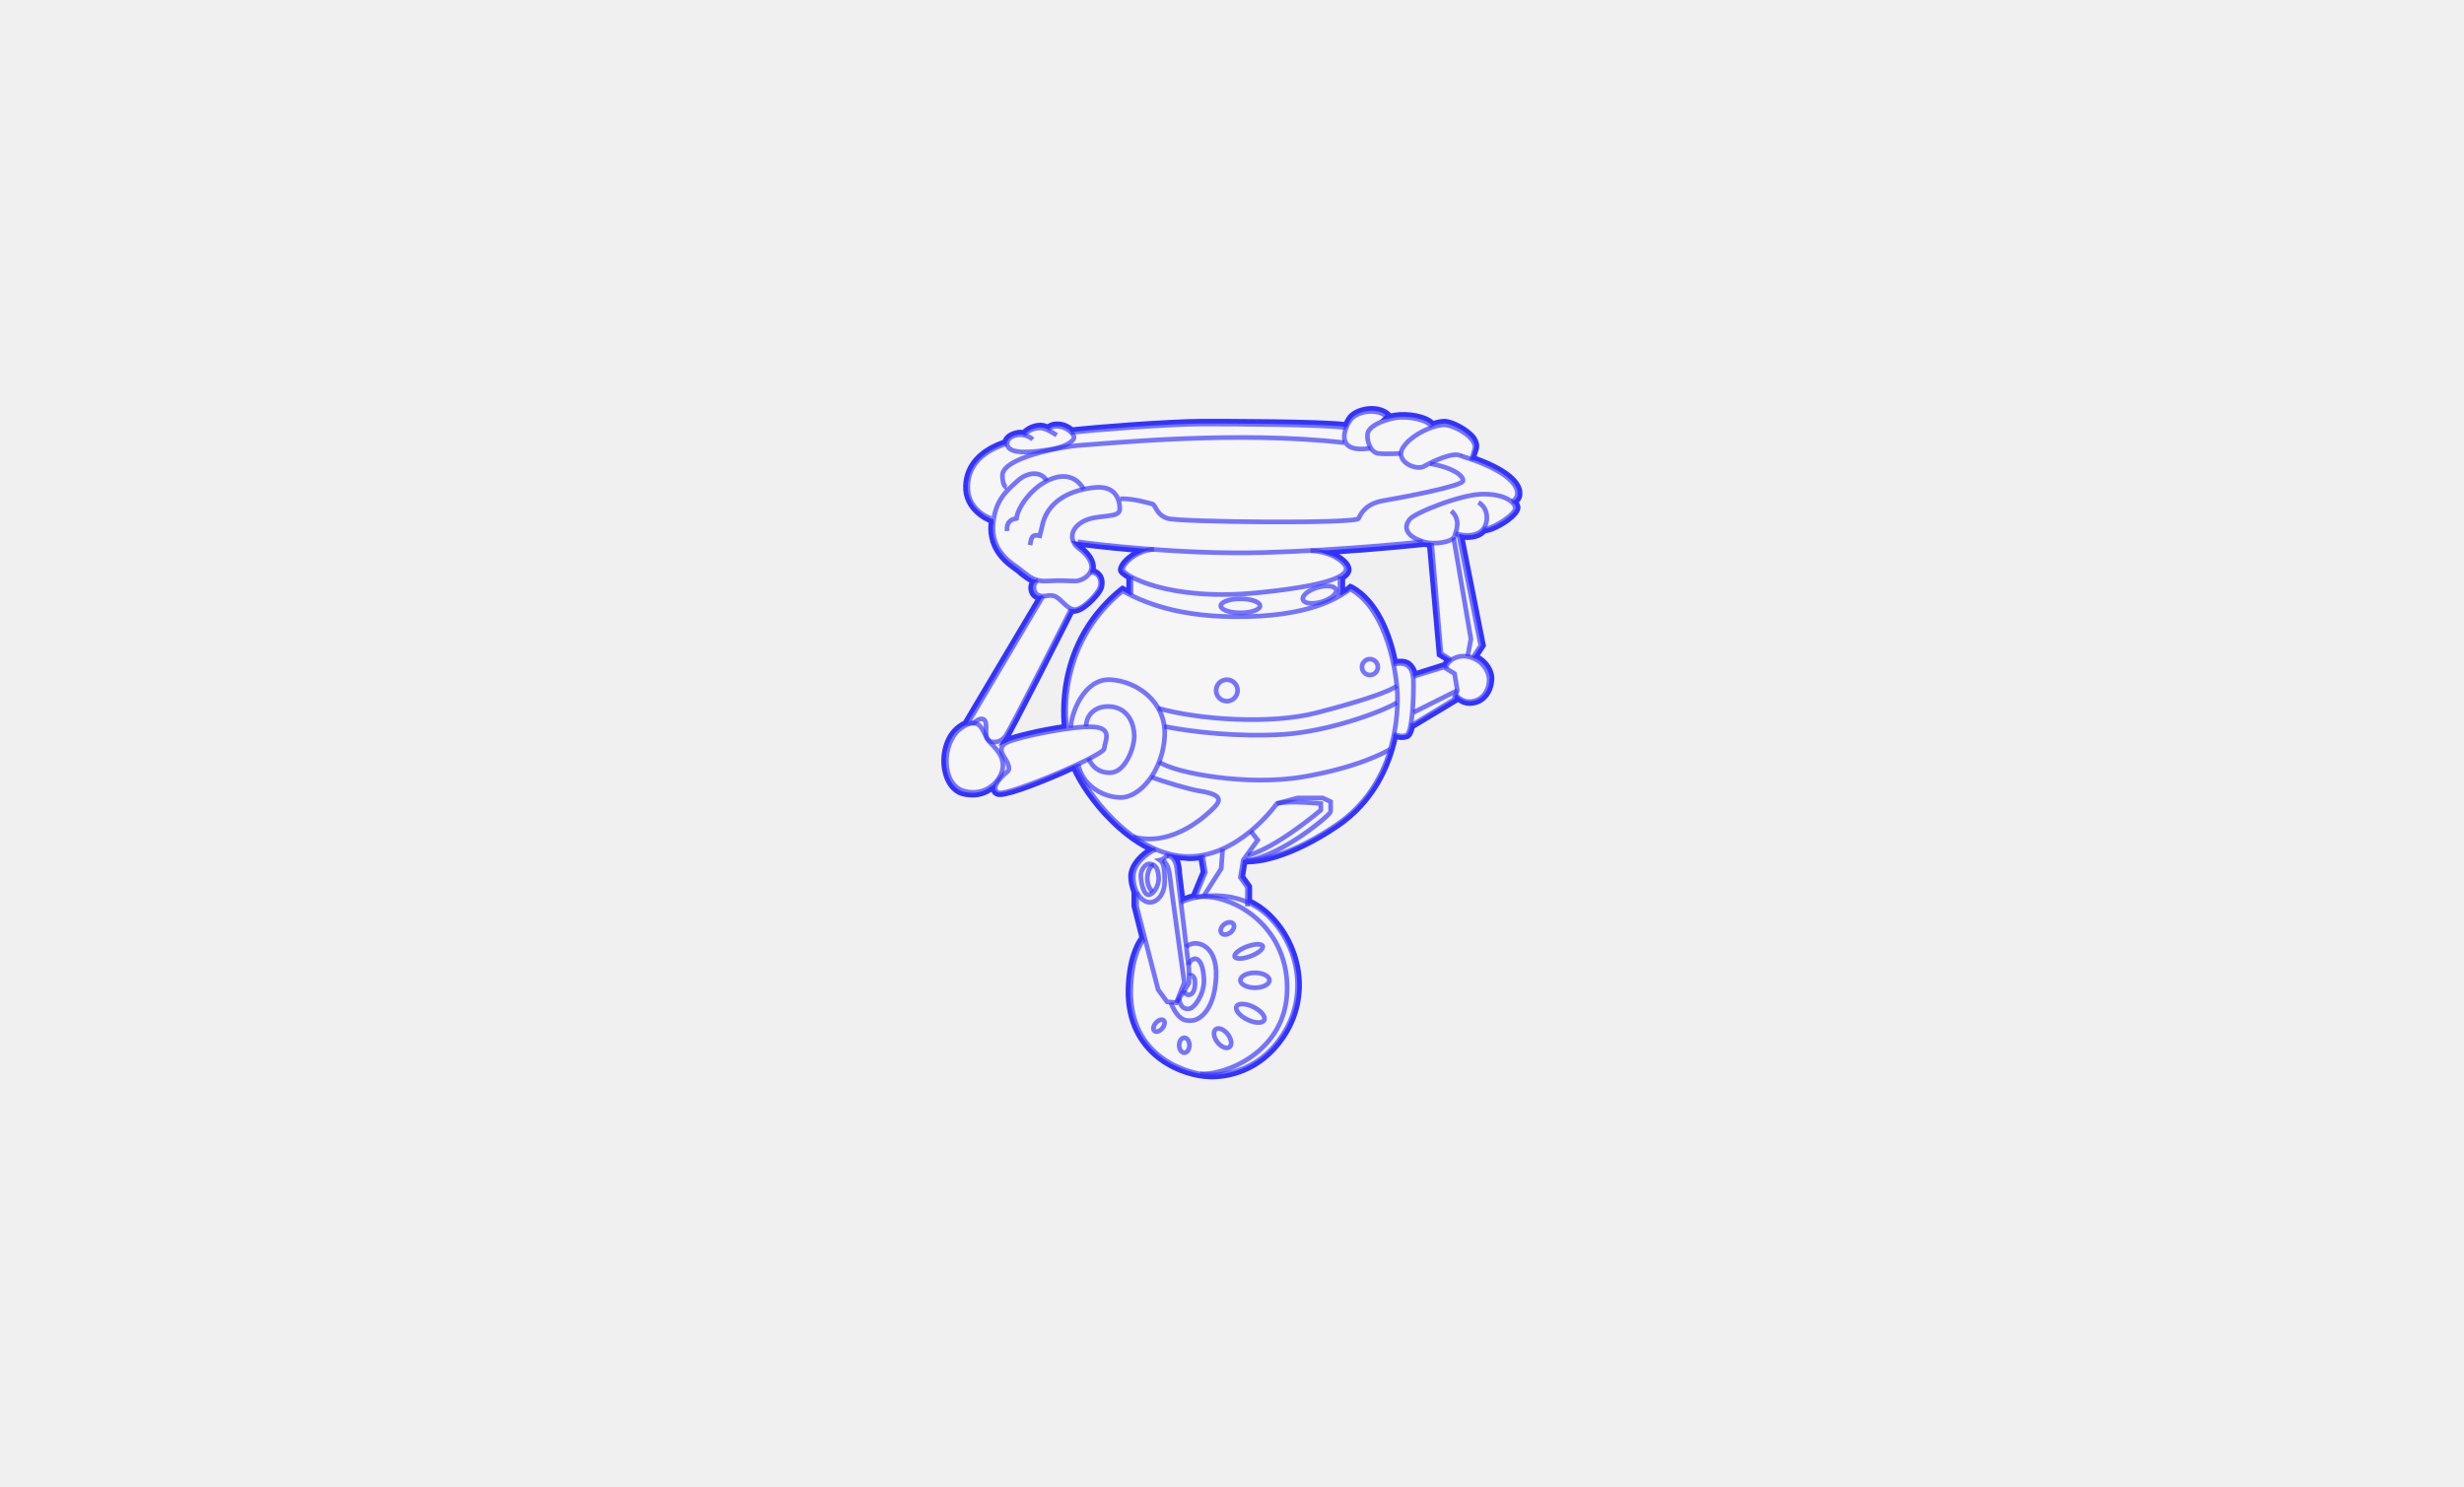
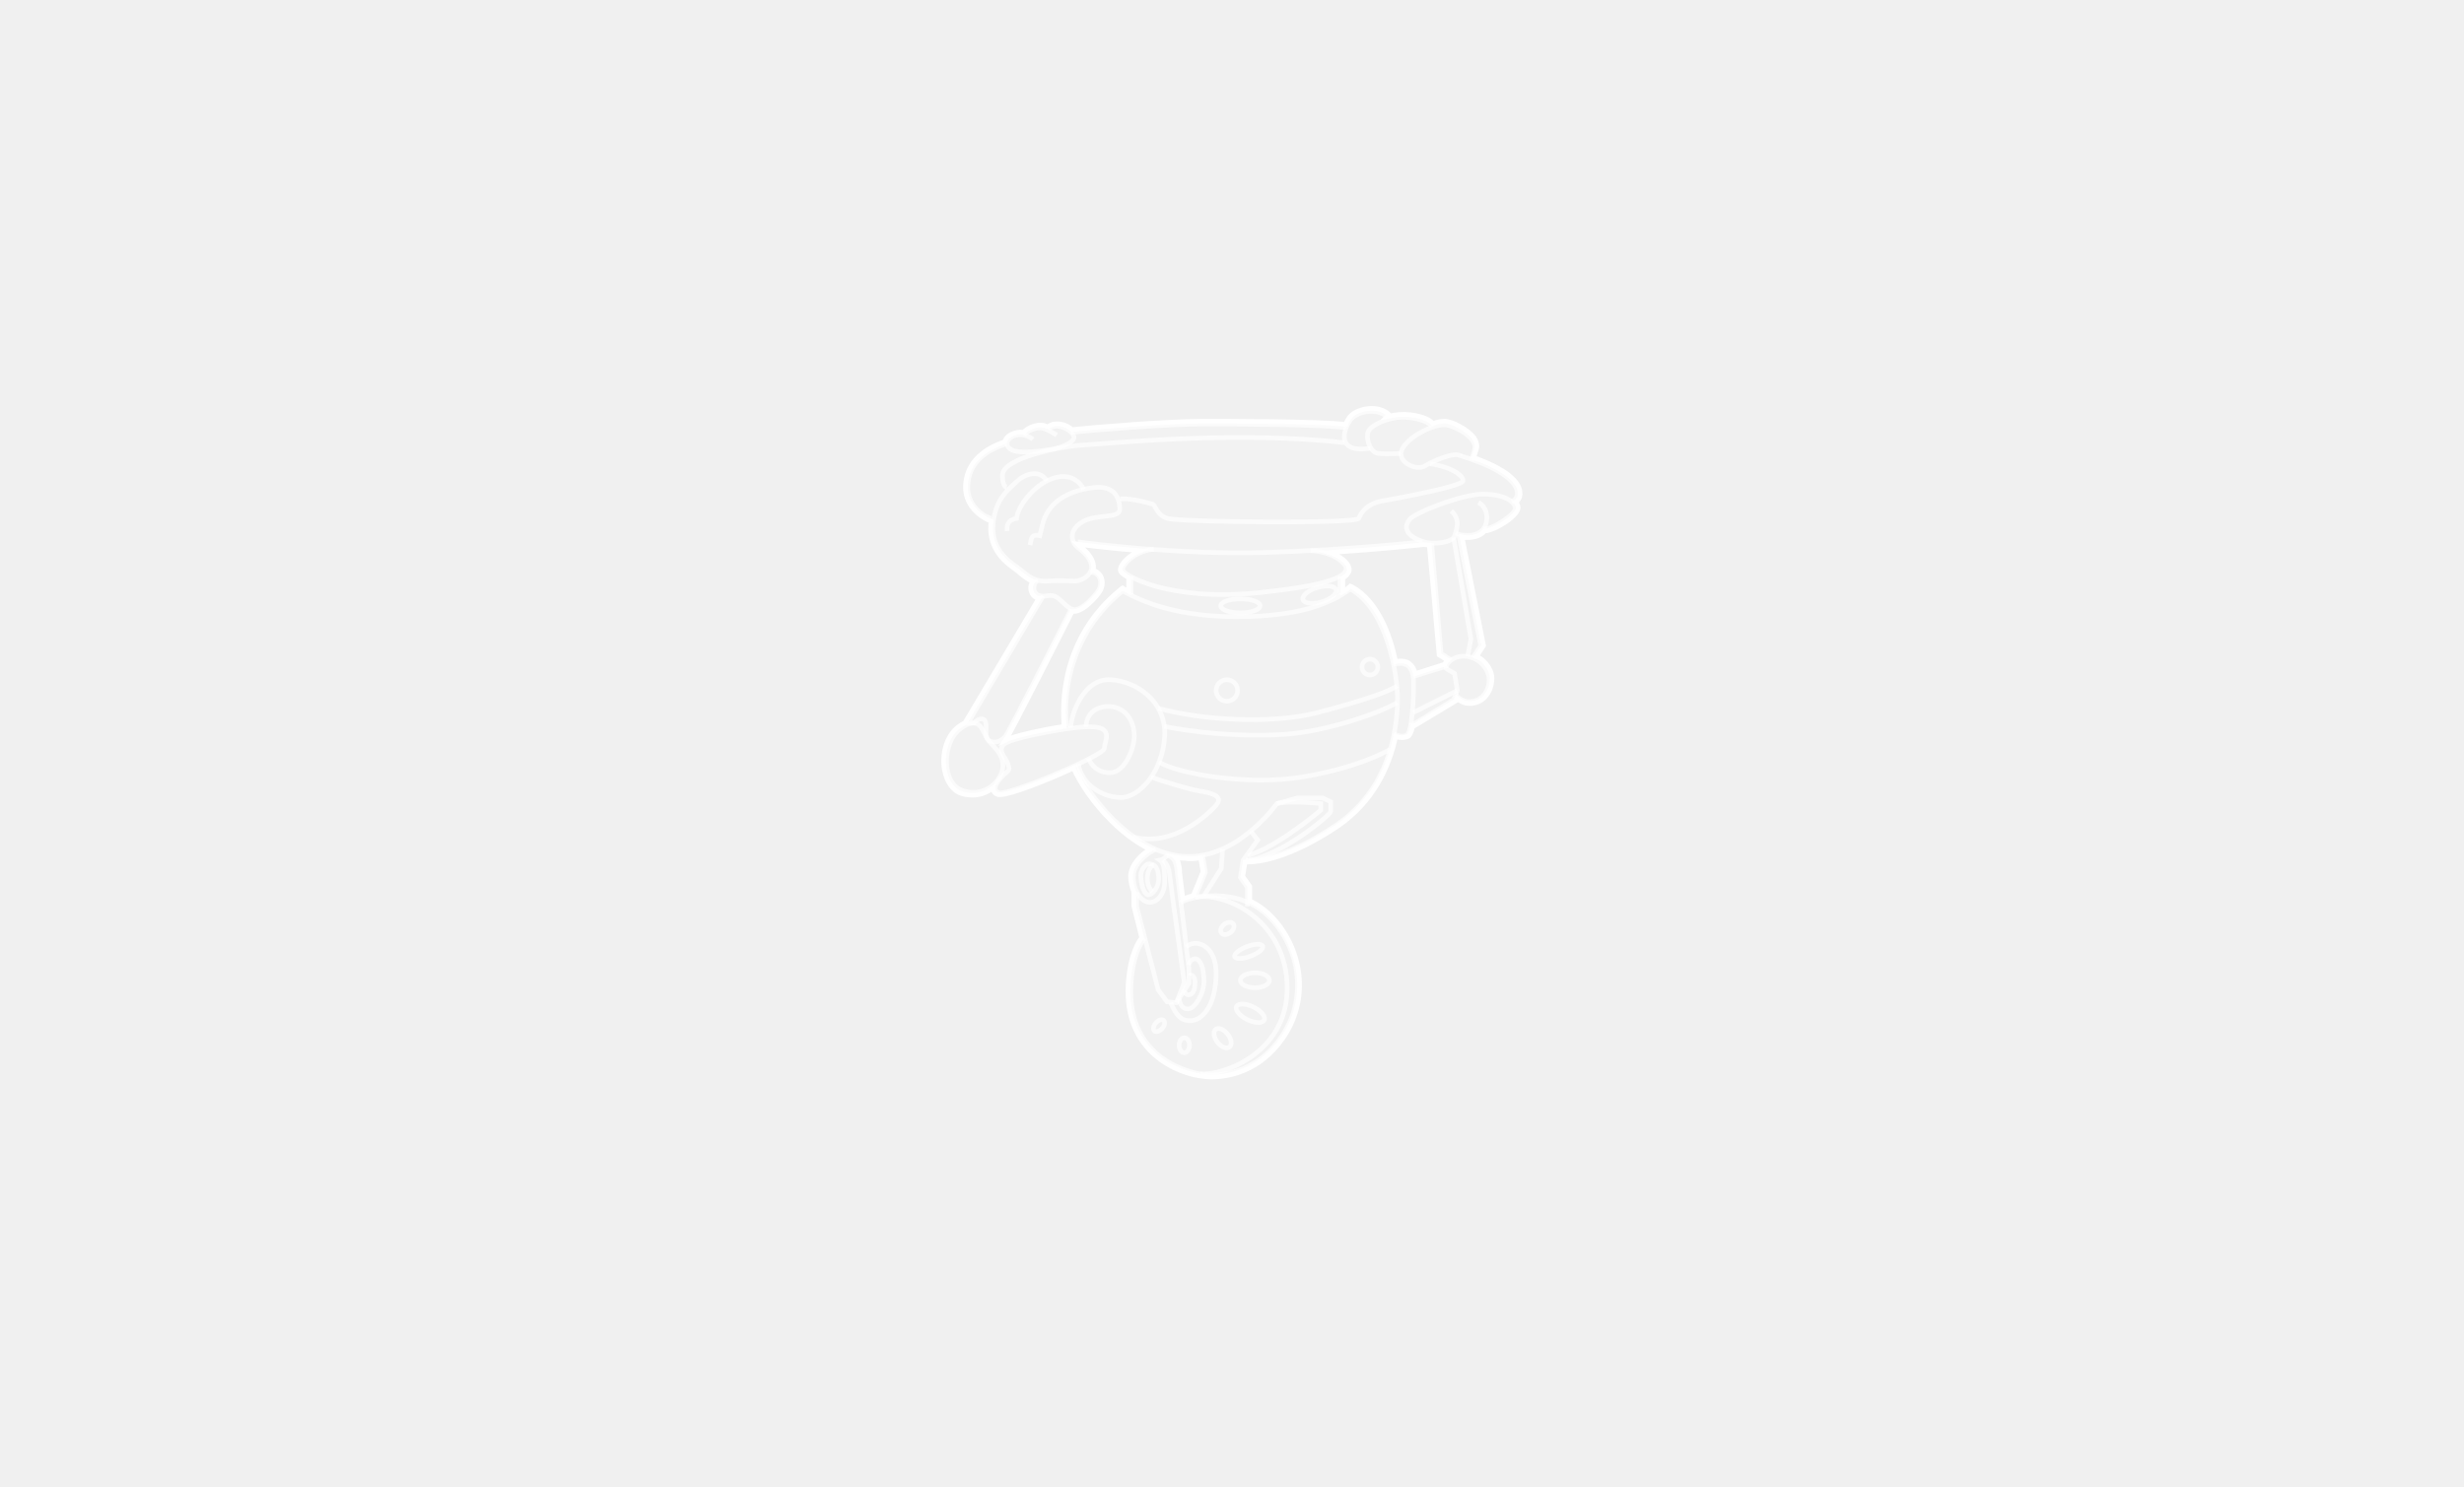
<svg id="bp-493" viewBox="0 0 527 318">
  <style type="text/css">
- 		.st0{fill:#fff6;stroke:#33f;stroke-miterlimit:10;}
- 		.st1{fill:none;stroke:#33fa;stroke-miterlimit:10;}
+ 		.st0{fill:#fff2;stroke:#fff;stroke-miterlimit:10;}
+ 		.st1{fill:none;stroke:#fffa;stroke-miterlimit:10;}
</style>
  <g>
    <path class="st0" d="M212,111.5c0,0.2,0,0.5-0.1,0.7c-0.4,5.6,3.6,8.4,5.3,9.6c0.4,0.3,0.8,0.6,1.1,0.9c0.8,0.6,1.6,1.3,2.6,1.7   c-0.2,0.2-0.3,0.5-0.4,0.8c-0.2,0.9,0.1,2.1,1.1,2.6c0.2,0.1,0.4,0.2,0.6,0.2l-15.8,26.6c-0.4,0.2-0.9,0.5-1.3,0.8   c-2.8,2-3.7,6.2-3.1,9.3c0.5,2.6,1.8,4.5,3.8,5.1c0.7,0.2,1.5,0.3,2.2,0.3c1.4,0,2.8-0.4,4-1.3c0.1-0.1,0.2-0.2,0.4-0.3   c0,0.1,0,0.3,0,0.4c0.1,0.4,0.3,0.9,1.2,1.1c0.1,0,0.2,0,0.3,0c2.2,0,9.9-3,15.7-5.7c1.3,3,4.2,7.5,8.2,11.4c2.1,2.1,4.9,4.4,8.2,6   c-1.8,1-4.1,3.2-4.2,5.7c0,1.2,0.3,2.4,0.7,3.4v3l1.7,6.8c-0.6,0.7-2.5,3.5-2.9,9.9c-0.9,14.4,10.3,19.2,16.3,19.8   c0.4,0,0.8,0.1,1.4,0.1c3.4,0,10.4-1,15.5-8.5c6.2-9.2,3.3-20.1-2.8-26.1c-1.4-1.4-2.9-2.4-4.4-3.1v-3.1l-1.5-2.1l0.5-3.1   c0.1,0,0.3,0,0.7,0c2.1,0,8.7-0.7,19-7.6c7.8-5.3,11.1-12.8,12.5-19.2c0.4,0.1,0.9,0.2,1.4,0.2c0.4,0,0.7-0.1,1.1-0.2   c0.5-0.2,0.9-1,1.1-2.1l9.3-5.6l0.2-0.5c0.6,0.5,1.5,1.1,2.7,1.1c1.3,0,2.5-0.5,3.3-1.4c1-1,1.5-2.5,1.5-4.1c0-1.3-1-3.5-3.3-4.6   l1.5-2.3l-4.6-23.2c0.4,0.1,0.8,0.1,1.2,0.1c1.4,0,2.8-0.4,3.6-1.4c1.8-0.1,5-2,6.3-3.4c0.6-0.6,0.9-1.2,0.9-1.6   c0-0.4-0.2-0.8-0.5-1.2c0.6-0.4,1-1.2,0.9-2c0-1.3-1.1-4.4-9.9-7.5l0.6-1.9c0.2-0.7,0-1.5-0.5-2.3c-1.4-1.9-4.7-3.5-6.2-3.6   c-0.6,0-1.6,0.1-2.6,0.5c-1.4-1.6-5.5-2.3-8.3-1.8c-0.5,0.1-1,0.2-1.5,0.3l0.4-0.4c-1-1-2.7-1.5-4.5-1.3c-1.8,0.2-3.5,1-4.2,2.2   c-0.2,0.4-0.5,0.8-0.6,1.2c-5.4-0.7-26.2-0.7-30.4-0.7c0,0,0,0,0,0c-7.3,0-23.6,1.3-28.1,1.8c-0.8-0.7-2.1-1.4-3.7-1.2   c-0.6,0-1.2,0.4-1.5,0.6c-0.3-0.1-0.6-0.2-0.9-0.3c-1.4-0.3-3.3,0.4-4.3,1.5c-0.5-0.1-1.1-0.1-1.7,0.1c-1.2,0.3-2.1,1-2.3,1.9   c-5.3,1.8-8.2,5-8.4,9.4C206.3,109,211.1,111.2,212,111.5z M305.7,116.6l2.1,23.5l1.8,1.1c-0.3,0.3-0.5,0.6-0.6,0.9l0,0l-6.3,2   c-0.2-0.9-0.6-1.6-1.2-2.1c-0.7-0.6-1.8-0.7-3-0.5c-1.2-5.8-3.9-13-9.4-16l-0.3-0.1l-0.2,0.2c-0.2,0.1-0.3,0.2-0.5,0.4   c-0.2,0.2-0.5,0.4-0.9,0.6v-2.9c0.4-0.3,0.8-0.6,1-0.9c0.5-0.6,0.4-1.2,0.3-1.4c-0.2-0.9-1.6-2.4-4.1-3.2   c10.8-0.7,19.1-1.6,20.1-1.7C304.8,116.5,305.2,116.6,305.7,116.6z M215.1,158.3c1.1-1.5,12.9-24.9,14.2-27.5c0.1,0,0.1,0,0.2,0   c0.1,0,0.2,0,0.2,0c2,0,4.8-3.1,5.6-4.4c0.6-1,0.6-2.3,0.1-3.2c-0.4-0.6-0.9-1-1.6-1.2c0.3-1.2,0-3-3-5.3c-0.1-0.1-0.2-0.2-0.3-0.3   c0.7,0.1,5.9,0.8,13.3,1.4c-2.5,1.1-4.1,2.9-4.2,4c0,0.3,0.1,0.6,0.5,0.9c0.2,0.2,0.7,0.5,1.3,0.9v2.9c-0.4-0.2-0.7-0.4-1-0.5   l-0.3-0.2l-0.3,0.2c-13.1,10.6-12.6,25.1-12.2,29.4C222.7,156.1,216.8,157.5,215.1,158.3z M256.8,183.5l0.5,3l-2.1,5.1   c-0.9,0.2-1.6,0.5-2.2,0.7c-0.4-2.9-0.6-5.2-0.7-5.7l0-0.4c-0.1-0.9-0.2-2-0.9-2.8c0.6,0.1,1.2,0.2,1.9,0.2   C254.4,183.8,255.6,183.7,256.8,183.5z M266.9,183.4L266.9,183.4C266.9,183.4,266.9,183.4,266.9,183.4L266.9,183.4z" />
  </g>
  <g>
    <path class="st1" d="M220.9,94c0,0-1.5-1.4-3.6-0.9c-2.1,0.5-2.5,2.3-1,3.1c1.5,0.8,4.8,0.5,8.1,0c3.3-0.5,5.1-1.7,5.3-2.5   c0.2-0.8-1.7-2.7-4.1-2.5c-0.8,0.1-1.5,0.6-1.5,0.6" />
    <path class="st1" d="M219,93.1c0.7-1,2.7-1.8,4-1.5c1.3,0.3,3,1.5,3,1.5" />
    <path class="st1" d="M215.3,94.9c-4.7,1.5-8.2,4.3-8.3,9.1c-0.2,4.8,4.3,6.8,5,6.9" />
    <path class="st1" d="M215.3,104.3c0,0-0.9-0.2-0.9-2.6c0-3.8,12.5-6.1,16.1-6.4c7.5-0.5,34.1-3.2,57-0.6" />
    <path class="st1" d="M305.9,99.2c4.8,0.8,7.2,2.6,7,3.7c-0.2,1.1-13.4,3.6-17,4.2c-3.6,0.6-4.8,2.6-5.3,3.8   c-0.5,1.2-38.4,0.8-40.9,0s-2.5-3-3.3-3.1c-0.8-0.2-4-1.2-6.8-1.1" />
    <path class="st1" d="M230.5,115.9c3.4,0.5,22.3,2.8,39.8,2.3s34-2.3,34-2.3" />
    <path class="st1" d="M311.3,114.1c2,0.7,4.7,0.7,6-1c1.2-1.7,0.9-4.6-1.1-5.6" />
    <path class="st1" d="M317.2,113.2c2,0.1,7-3.2,6.9-4.5c-0.1-1.3-2.2-3-6.9-3c-4.7,0-14.8,4.1-15.7,5.4c-1,1.2-1.5,3.4,3,4.8   c2.2,0.7,6.2,0.1,6.6-1.2s1.4-3.5-0.7-5.4" />
    <path class="st1" d="M323.3,107.3c2.1-0.7,3.2-5.5-10.9-9.8" />
    <path class="st1" d="M312.5,97.6c-1.3-1.2-6.3,1.2-8,2.2c-1.8,0.9-6.3-1.2-4.4-4.1s7-5,9-4.8c2,0.1,7,2.8,6.3,5.2s-0.7,2.4-0.7,2.4   " />
    <path class="st1" d="M306.3,91.3c-1-1.5-5-2.4-8-1.9c-3,0.6-5.6,1.9-5.8,3.4s0.6,4,2.3,4.2c1.8,0.2,4.8,0,4.8,0" />
    <path class="st1" d="M296.7,89.2c-2.1-2-6.6-1.3-8,0.8s-3,7,4.4,5.9" />
    <path class="st1" d="M231.8,104.7c-0.7-1.4-2.8-3.8-6.8-2.3c-4.1,1.5-7.3,6-7.6,8.5c-1.2,0.2-2.2,0.8-2,2.7" />
    <path class="st1" d="M223.9,102.9c-1.1-2.1-4-2.1-6.3,0s-4.8,4.1-5.2,9.3s3.2,7.8,5.1,9.1c1.9,1.3,3.2,3.2,6.4,3s4.5,0,6.1,0   c1.7,0,6.6-2.6,0.5-7.2c-1.2-0.9-2.2-3.5,0.9-5.4c3.1-1.9,8.1-0.6,8.1-2.8s-1-5.1-5.5-4.6c-4.5,0.5-9.4,2.4-10.9,7.4l-0.7,2.9   c-1.8-0.4-1.8,0.5-2.1,2" />
    <path class="st1" d="M233.2,122.4c2.1,0,2.7,2.2,1.8,3.8c-0.9,1.5-3.7,4.4-5.3,4.2c-1.6-0.2-2.8-2.4-4.2-2.9   c-1.4-0.4-2.2,0.4-3.5-0.2c-1.3-0.7-1-2.9,0-3" />
    <path class="st1" d="M223.1,127.5L207,154.7h1.3c0,0,1.1-1.3,2.1-0.8c1,0.6,0.1,3.2,0.8,4.2s2.8,0.9,3.9-0.7   c1.1-1.5,14-27.1,14-27.1" />
    <path class="st1" d="M211.2,158.1c-1-1.4-1.5-5.4-5.7-2.3c-4.2,3.1-4.2,12,0.6,13.4c4.7,1.4,8.3-2.3,8.4-5.3   C214.6,161,212,159.4,211.2,158.1z" />
    <path class="st1" d="M215.3,165.2c-1.7,1.4-3.6,3.8-1.6,4.4c2,0.6,22.5-8,22.5-9.5c0-1.4,2-4.3-2.3-4.6s-16,2.1-18.5,3.3   s-0.5,3.1,0,4.2C215.8,164.1,216.1,164.6,215.3,165.2z" />
    <path class="st1" d="M232.3,155.4c0-2.6,2.2-4.7,5.7-4.2c3.5,0.6,4.6,3.9,4.6,6.3s-1.9,7.8-5.2,7.8c-2.5,0-3.9-1.4-4.6-3.1" />
    <path class="st1" d="M229,155.7c0.1-3.2,2.9-10.6,8.5-10.3c5.6,0.3,12,4.7,11.6,12.1s-5.3,13.2-9.5,13.1c-4.2-0.1-8.3-3-9-7.2" />
    <path class="st1" d="M266.4,184c0,0,7,0.9,19.4-7.5s13.1-22.5,13.1-27.2c0-4.7-2.1-18.9-10.1-23.3c-1.7,1.1-6.8,5.5-21.9,5.9   c-15.1,0.4-22.7-3.3-26.8-5.5c-12.3,10-12.6,23.8-12,29" />
    <path class="st1" d="M229.9,163.7c2.4,5.8,11.9,18.8,23.4,19.5c11.4,0.7,19.8-11.3,19.8-11.3l4.4-1.2h5.4l1.7,0.8c0,0,0,1.4,0,2.1   c0,0.7-10.5,9.5-17.9,10.5" />
    <path class="st1" d="M273.1,171.9c2.7-0.7,9.4,0,9.4,0v1.4c0,0-9.4,8-15.6,9.7" />
    <polyline class="st1" points="267.5,177.8 269,179.7 265.9,184 265.3,187.7 266.8,189.8 266.8,193.9  " />
    <polyline class="st1" points="261.5,181.6 261.2,185.8 257.5,191.6  " />
    <path class="st1" d="M247.2,181.7c-1.6,0.6-4.8,3-4.8,5.7c-0.1,2.8,1.4,5.3,3.2,5.6c1.8,0.3,3.6-1.7,3.5-4.7c0-3-0.4-3.9-1-4.3   c1-0.2,1.8-1.3,1.8-1.3" />
    <path class="st1" d="M249.6,183c2,0.4,2,2.3,2.2,3.7c0.2,1.4,2.5,20.6,2.5,20.6v3l-2.7,4.2l-2-0.2l-1.9-2.6l-4.6-17.8v-3.1" />
    <path class="st1" d="M248.7,184c0.8,0.7,1.3,1.5,1.5,3.4s3.1,22.8,3.1,22.8l-1.7,4.3" />
    <path class="st1" d="M245.8,184.8c-0.6-0.1-1.9,1.1-1.8,2.7s0.6,3.7,1.5,3.9c0.9,0.2,2.5-1.6,2.3-3.9S246.8,184.9,245.8,184.8z" />
    <path class="st1" d="M246.8,185.1c-1.2,0-2.3,3.7-0.3,5.7" />
    <polyline class="st1" points="257.2,182.9 257.8,186.6 255.6,191.9  " />
    <path class="st1" d="M252.5,193.1c2-1.3,12.1-3.7,18.9,3c6.4,6.4,8.5,17,2.8,25.5s-14,8.5-16.4,8.3c-2.4-0.2-16.9-2.9-15.9-19.3   c0.4-7.5,2.9-9.8,2.9-9.8" />
    <path class="st1" d="M253.7,202.6c1.6-1.8,6.7-0.9,6.4,6.3s-3.5,9.2-5,9.4c-1.3,0.1-3,0.3-4.7-3.8" />
    <path class="st1" d="M255.6,191.9c7.2-1.1,19.7,5.5,19.7,19.5c0,14-14,18.8-18.6,18.3" />
    <ellipse transform="matrix(0.7879 -0.6158 0.6158 0.7879 -66.6192 203.7796)" class="st1" cx="262.5" cy="198.6" rx="1.6" ry="1.1" />
    <ellipse transform="matrix(0.9363 -0.3511 0.3511 0.9363 -54.4585 106.7654)" class="st1" cx="267.1" cy="203.5" rx="3.2" ry="1.1" />
    <ellipse class="st1" cx="268.4" cy="209.7" rx="3.1" ry="1.6" />
    <ellipse transform="matrix(0.4412 -0.8974 0.8974 0.4412 -45.1064 361.0742)" class="st1" cx="267.4" cy="216.8" rx="1.5" ry="3.3" />
    <ellipse transform="matrix(0.7879 -0.6158 0.6158 0.7879 -81.3163 208.1306)" class="st1" cx="261.5" cy="222.1" rx="1.4" ry="2.4" />
    <circle class="st1" cx="262.4" cy="147.7" r="2.3" />
    <circle class="st1" cx="293" cy="142.7" r="1.7" />
    <path class="st1" d="M247.7,151.5c8.8,2.5,24.1,3.5,33.8,1c10.9-2.8,16.1-4.8,17.3-5.8" />
    <path class="st1" d="M249,155.4c6.1,1.2,15.7,2.3,25.6,1.7c9.9-0.7,21.1-4.9,24.2-6.8" />
    <path class="st1" d="M247.9,163c3.5,2.4,18.9,5.2,30.7,3.2c11.8-2,17.7-5.3,18.7-5.9" />
    <path class="st1" d="M246.2,166.2c2.8,1.1,8.4,2.7,10.3,3c5.4,0.8,4.4,2.3,3.1,3.6c-1.1,1.1-8.5,8.6-17.3,6.2" />
    <path class="st1" d="M246.8,117.5c-3.9,0.3-6.6,3.1-6.7,4.3s9.8,6.9,28.9,5c19.1-1.9,19-4.5,18.9-5.4c-0.2-0.9-2.7-3.4-7.6-3.6" />
    <line class="st1" x1="241.9" y1="123.3" x2="241.9" y2="127.2" />
    <line class="st1" x1="286.6" y1="123.3" x2="286.6" y2="127.2" />
    <ellipse transform="matrix(0.9586 -0.2849 0.2849 0.9586 -24.5352 85.682)" class="st1" cx="282.2" cy="127.2" rx="3.7" ry="1.6" />
    <ellipse class="st1" cx="265.3" cy="129.6" rx="4.2" ry="1.5" />
    <path class="st1" d="M298,142.1c2.1-0.5,4.1-0.2,4.3,3.3c0.1,3.5-0.2,11.4-1.5,11.9c-1.3,0.5-2.7-0.3-2.7-0.3" />
    <polyline class="st1" points="302.3,144.7 308.8,142.7 311.1,144.1 311.7,147.7 310.9,149.7 301.7,155.3  " />
    <line class="st1" x1="302.3" y1="152.4" x2="311.7" y2="147.7" />
    <path class="st1" d="M309.3,143c-0.2-1.1,2-3.2,4.9-2.5s4.2,3.1,4.3,4.7c0.1,2.1-1.2,4.9-4.3,4.9c-1.7,0-2.9-1.5-2.9-1.5" />
    <polyline class="st1" points="310.4,141.2 308.2,139.8 306.2,116.2  " />
    <polyline class="st1" points="315,140.7 316.7,138.1 312,114.4  " />
    <polyline class="st1" points="313.9,140.4 314.6,136.7 310.9,115  " />
    <path class="st1" d="M229,92.5c4.5-0.5,21-1.8,28.3-1.8c7.3,0,26.3,0.1,30.6,0.8" />
    <ellipse class="st1" cx="253.3" cy="223.6" rx="1.1" ry="1.6" />
    <ellipse transform="matrix(0.6581 -0.7529 0.7529 0.6581 -80.4331 261.6625)" class="st1" cx="247.9" cy="219.4" rx="1.5" ry="0.9" />
    <path class="st1" d="M252.2,213.6c0.1,1.3,0.8,2.4,2.1,2.2c1.2-0.1,3.3-3.2,3.2-6.2s-0.9-4.5-1.9-4.5c-1,0-1.4,1.3-1.4,1.3" />
    <path class="st1" d="M253.3,211.9c0,0,0.2,1.1,1.1,0.9s1.2-1.3,1.2-2.7s-1-1.7-1.1-1.4" />
  </g>
</svg>
